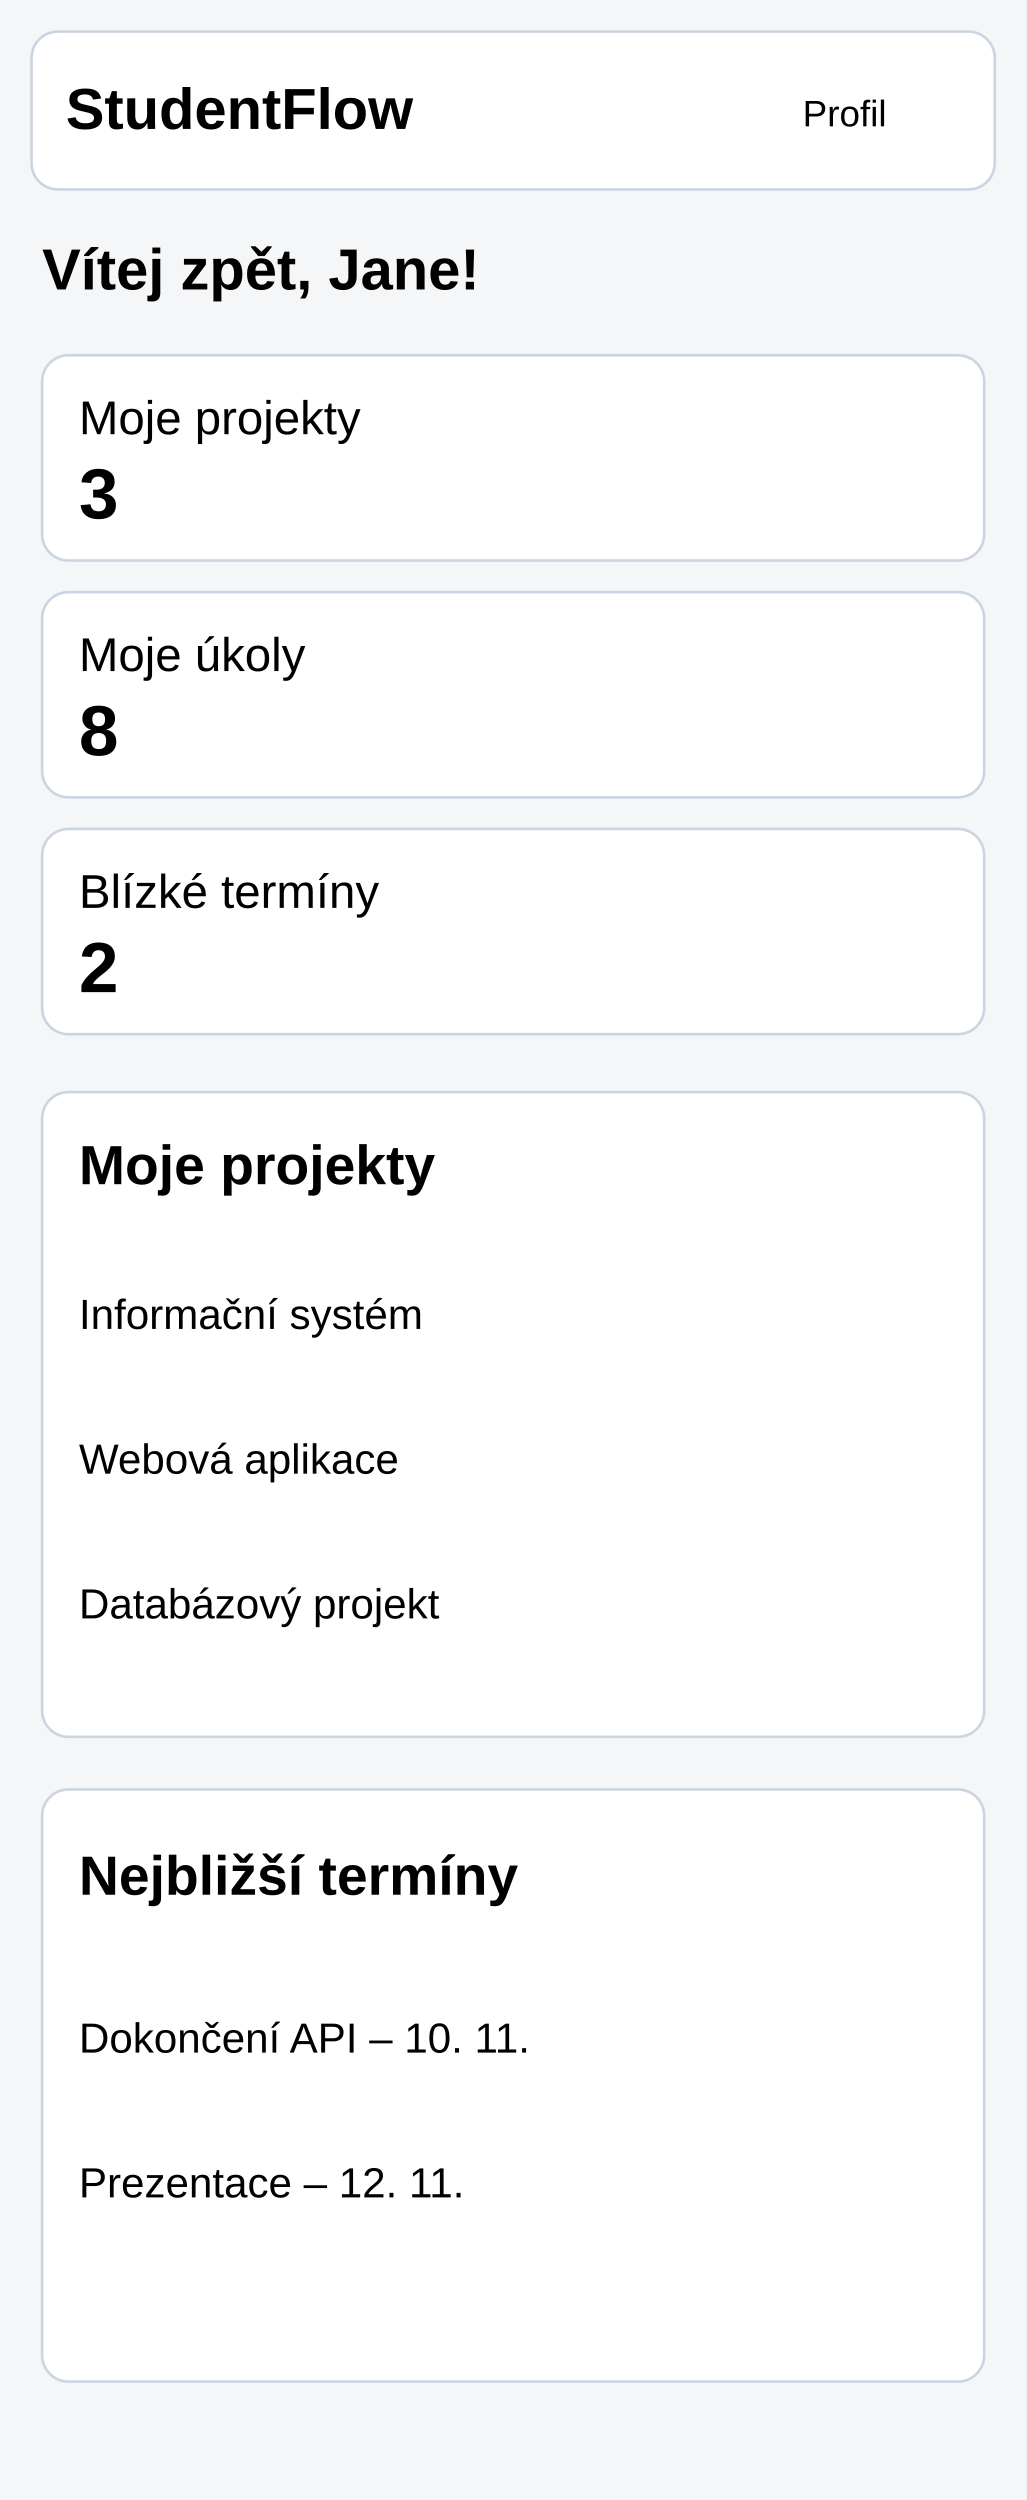
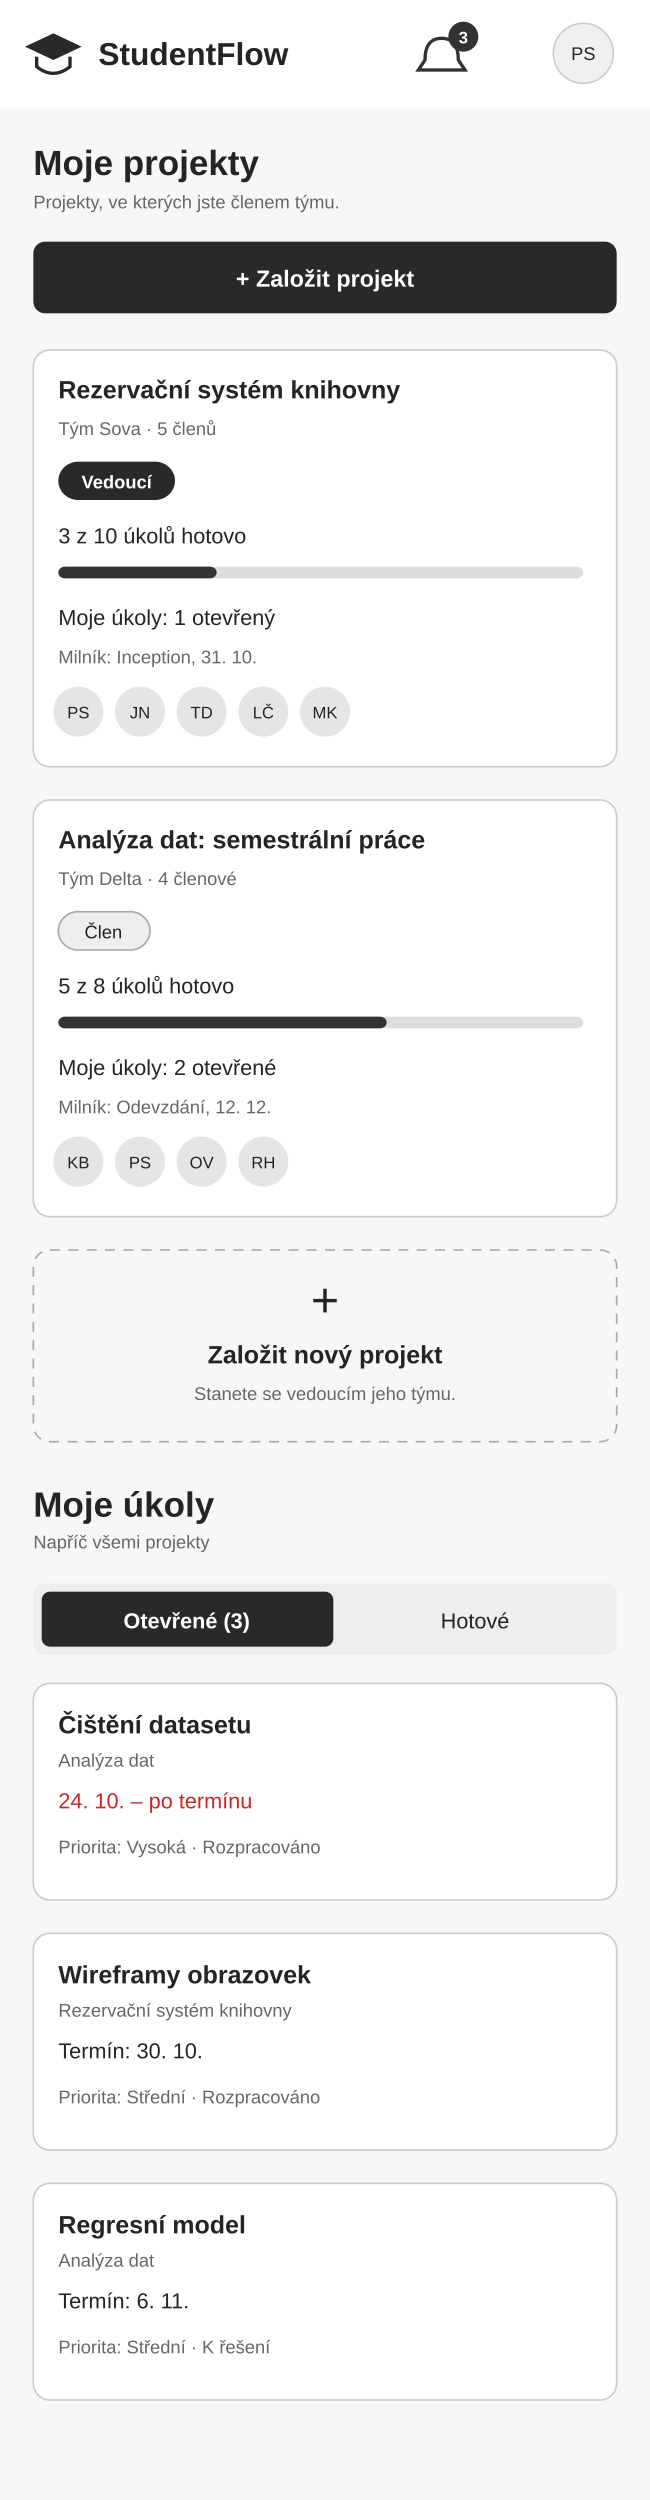
- <svg xmlns="http://www.w3.org/2000/svg" width="390" height="950" viewBox="0 0 390 950">
-   <rect width="390" height="950" fill="#f5f6f8" />
-   <rect x="12" y="12" width="366" height="60" rx="10" fill="white" stroke="#cbd5e1" />
-   <text x="25" y="49" font-family="Arial" font-size="22" font-weight="bold">StudentFlow</text>
-   <text x="305" y="48" font-family="Arial" font-size="14">Profil</text>
-   <text x="16" y="110" font-family="Arial" font-size="22" font-weight="bold">
-     Vítej zpět, Jane!
+ <svg xmlns="http://www.w3.org/2000/svg" width="390" height="1500" viewBox="0 0 390 1500">
+   <style>
+     text { font-family: Arial, sans-serif; fill: #242424; }
+     .heading { font-size: 21px; font-weight: bold; }
+     .title { font-size: 15px; font-weight: bold; }
+     .normal { font-size: 13px; }
+     .small { font-size: 11px; fill: #666; }
+     .card { fill: white; stroke: #ccc; }
+     .dark { fill: #292929; }
+     .button-text { fill: #fff; font-weight: bold; }
+     .danger { fill: #c62828; }
+   </style>
+   <rect width="390" height="1500" fill="#f7f7f7" />
+   <rect width="390" height="65" fill="white" />
+   <path d="M15 28 L32 20 L49 28 L32 36 Z" fill="#292929" />
+   <path d="M22 34 V40 Q32 48 42 40 V34" stroke="#292929" stroke-width="2" fill="none" />
+   <text x="59" y="39" font-size="19" font-weight="bold">StudentFlow</text>
+   <path d="M255 36 Q255 23 265 23            Q275 23 275 36 L279 42 H251 Z" fill="none" stroke="#333" stroke-width="2" />
+   <circle cx="278" cy="22" r="9" fill="#333" />
+   <text x="278" y="26" font-size="10" text-anchor="middle" class="button-text">3</text>
+   <circle cx="350" cy="32" r="18" fill="#f0f0f0" stroke="#ccc" />
+   <text x="350" y="36" font-size="11" text-anchor="middle">PS</text>
+   <text x="20" y="105" class="heading">Moje projekty</text>
+   <text x="20" y="125" class="small">
+     Projekty, ve kterých jste členem týmu.
  </text>
-   <g fill="white" stroke="#cbd5e1">
-     <rect x="16" y="135" width="358" height="78" rx="10" />
-     <rect x="16" y="225" width="358" height="78" rx="10" />
-     <rect x="16" y="315" width="358" height="78" rx="10" />
+   <rect x="20" y="145" width="350" height="43" rx="7" class="dark" />
+   <text x="195" y="172" font-size="14" text-anchor="middle" class="button-text">
+     + Založit projekt
+   </text>
+   <rect x="20" y="210" width="350" height="250" rx="10" class="card" />
+   <text x="35" y="239" class="title">
+     Rezervační systém knihovny
+   </text>
+   <text x="35" y="261" class="small">
+     Tým Sova · 5 členů
+   </text>
+   <rect x="35" y="277" width="70" height="23" rx="12" class="dark" />
+   <text x="70" y="293" font-size="11" text-anchor="middle" class="button-text">
+     Vedoucí
+   </text>
+   <text x="35" y="326" class="normal">
+     3 z 10 úkolů hotovo
+   </text>
+   <rect x="35" y="340" width="315" height="7" rx="4" fill="#ddd" />
+   <rect x="35" y="340" width="95" height="7" rx="4" fill="#333" />
+   <text x="35" y="375" class="normal">
+     Moje úkoly: 1 otevřený
+   </text>
+   <text x="35" y="398" class="small">
+     Milník: Inception, 31. 10.
+   </text>
+   <g>
+     <circle cx="47" cy="427" r="15" fill="#e5e5e5" />
+     <circle cx="84" cy="427" r="15" fill="#e5e5e5" />
+     <circle cx="121" cy="427" r="15" fill="#e5e5e5" />
+     <circle cx="158" cy="427" r="15" fill="#e5e5e5" />
+     <circle cx="195" cy="427" r="15" fill="#e5e5e5" />
+     <g font-size="10" text-anchor="middle">
+       <text x="47" y="431">PS</text>
+       <text x="84" y="431">JN</text>
+       <text x="121" y="431">TD</text>
+       <text x="158" y="431">LČ</text>
+       <text x="195" y="431">MK</text>
+     </g>
  </g>
-   <g font-family="Arial" font-size="18">
-     <text x="30" y="165">Moje projekty</text>
-     <text x="30" y="255">Moje úkoly</text>
-     <text x="30" y="345">Blízké termíny</text>
+   <rect x="20" y="480" width="350" height="250" rx="10" class="card" />
+   <text x="35" y="509" class="title">
+     Analýza dat: semestrální práce
+   </text>
+   <text x="35" y="531" class="small">
+     Tým Delta · 4 členové
+   </text>
+   <rect x="35" y="547" width="55" height="23" rx="12" fill="#eee" stroke="#aaa" />
+   <text x="62" y="563" font-size="11" text-anchor="middle">Člen</text>
+   <text x="35" y="596" class="normal">
+     5 z 8 úkolů hotovo
+   </text>
+   <rect x="35" y="610" width="315" height="7" rx="4" fill="#ddd" />
+   <rect x="35" y="610" width="197" height="7" rx="4" fill="#333" />
+   <text x="35" y="645" class="normal">
+     Moje úkoly: 2 otevřené
+   </text>
+   <text x="35" y="668" class="small">
+     Milník: Odevzdání, 12. 12.
+   </text>
+   <g>
+     <circle cx="47" cy="697" r="15" fill="#e5e5e5" />
+     <circle cx="84" cy="697" r="15" fill="#e5e5e5" />
+     <circle cx="121" cy="697" r="15" fill="#e5e5e5" />
+     <circle cx="158" cy="697" r="15" fill="#e5e5e5" />
+     <g font-size="10" text-anchor="middle">
+       <text x="47" y="701">KB</text>
+       <text x="84" y="701">PS</text>
+       <text x="121" y="701">OV</text>
+       <text x="158" y="701">RH</text>
+     </g>
  </g>
-   <g font-family="Arial" font-size="27" font-weight="bold">
-     <text x="30" y="197">3</text>
-     <text x="30" y="287">8</text>
-     <text x="30" y="377">2</text>
-   </g>
-   <rect x="16" y="415" width="358" height="245" rx="10" fill="white" stroke="#cbd5e1" />
-   <g font-family="Arial">
-     <text x="30" y="450" font-size="21" font-weight="bold">
-       Moje projekty
-     </text>
-     <text x="30" y="505" font-size="16">Informační systém</text>
-     <text x="30" y="560" font-size="16">Webová aplikace</text>
-     <text x="30" y="615" font-size="16">Databázový projekt</text>
-   </g>
-   <rect x="16" y="680" width="358" height="225" rx="10" fill="white" stroke="#cbd5e1" />
-   <g font-family="Arial">
-     <text x="30" y="720" font-size="21" font-weight="bold">
-       Nejbližší termíny
-     </text>
-     <text x="30" y="780" font-size="16">
-       Dokončení API – 10. 11.
-     </text>
-     <text x="30" y="835" font-size="16">
-       Prezentace – 12. 11.
-     </text>
-   </g>
+   <rect x="20" y="750" width="350" height="115" rx="10" fill="none" stroke="#aaa" stroke-dasharray="6 5" />
+   <text x="195" y="790" font-size="29" text-anchor="middle">+</text>
+   <text x="195" y="818" class="title" text-anchor="middle">
+     Založit nový projekt
+   </text>
+   <text x="195" y="840" class="small" text-anchor="middle">
+     Stanete se vedoucím jeho týmu.
+   </text>
+   <text x="20" y="910" class="heading">
+     Moje úkoly
+   </text>
+   <text x="20" y="929" class="small">
+     Napříč všemi projekty
+   </text>
+   <rect x="20" y="950" width="350" height="43" rx="7" fill="#eee" />
+   <rect x="25" y="955" width="175" height="33" rx="5" class="dark" />
+   <text x="112" y="977" font-size="13" text-anchor="middle" class="button-text">
+     Otevřené (3)
+   </text>
+   <text x="285" y="977" font-size="13" text-anchor="middle">Hotové</text>
+   <rect x="20" y="1010" width="350" height="130" rx="10" class="card" />
+   <text x="35" y="1040" class="title">
+     Čištění datasetu
+   </text>
+   <text x="35" y="1060" class="small">
+     Analýza dat
+   </text>
+   <text x="35" y="1085" class="danger normal">
+     24. 10. – po termínu
+   </text>
+   <text x="35" y="1112" class="small">
+     Priorita: Vysoká · Rozpracováno
+   </text>
+   <rect x="20" y="1160" width="350" height="130" rx="10" class="card" />
+   <text x="35" y="1190" class="title">
+     Wireframy obrazovek
+   </text>
+   <text x="35" y="1210" class="small">
+     Rezervační systém knihovny
+   </text>
+   <text x="35" y="1235" class="normal">
+     Termín: 30. 10.
+   </text>
+   <text x="35" y="1262" class="small">
+     Priorita: Střední · Rozpracováno
+   </text>
+   <rect x="20" y="1310" width="350" height="130" rx="10" class="card" />
+   <text x="35" y="1340" class="title">
+     Regresní model
+   </text>
+   <text x="35" y="1360" class="small">
+     Analýza dat
+   </text>
+   <text x="35" y="1385" class="normal">
+     Termín: 6. 11.
+   </text>
+   <text x="35" y="1412" class="small">
+     Priorita: Střední · K řešení
+   </text>
</svg>
